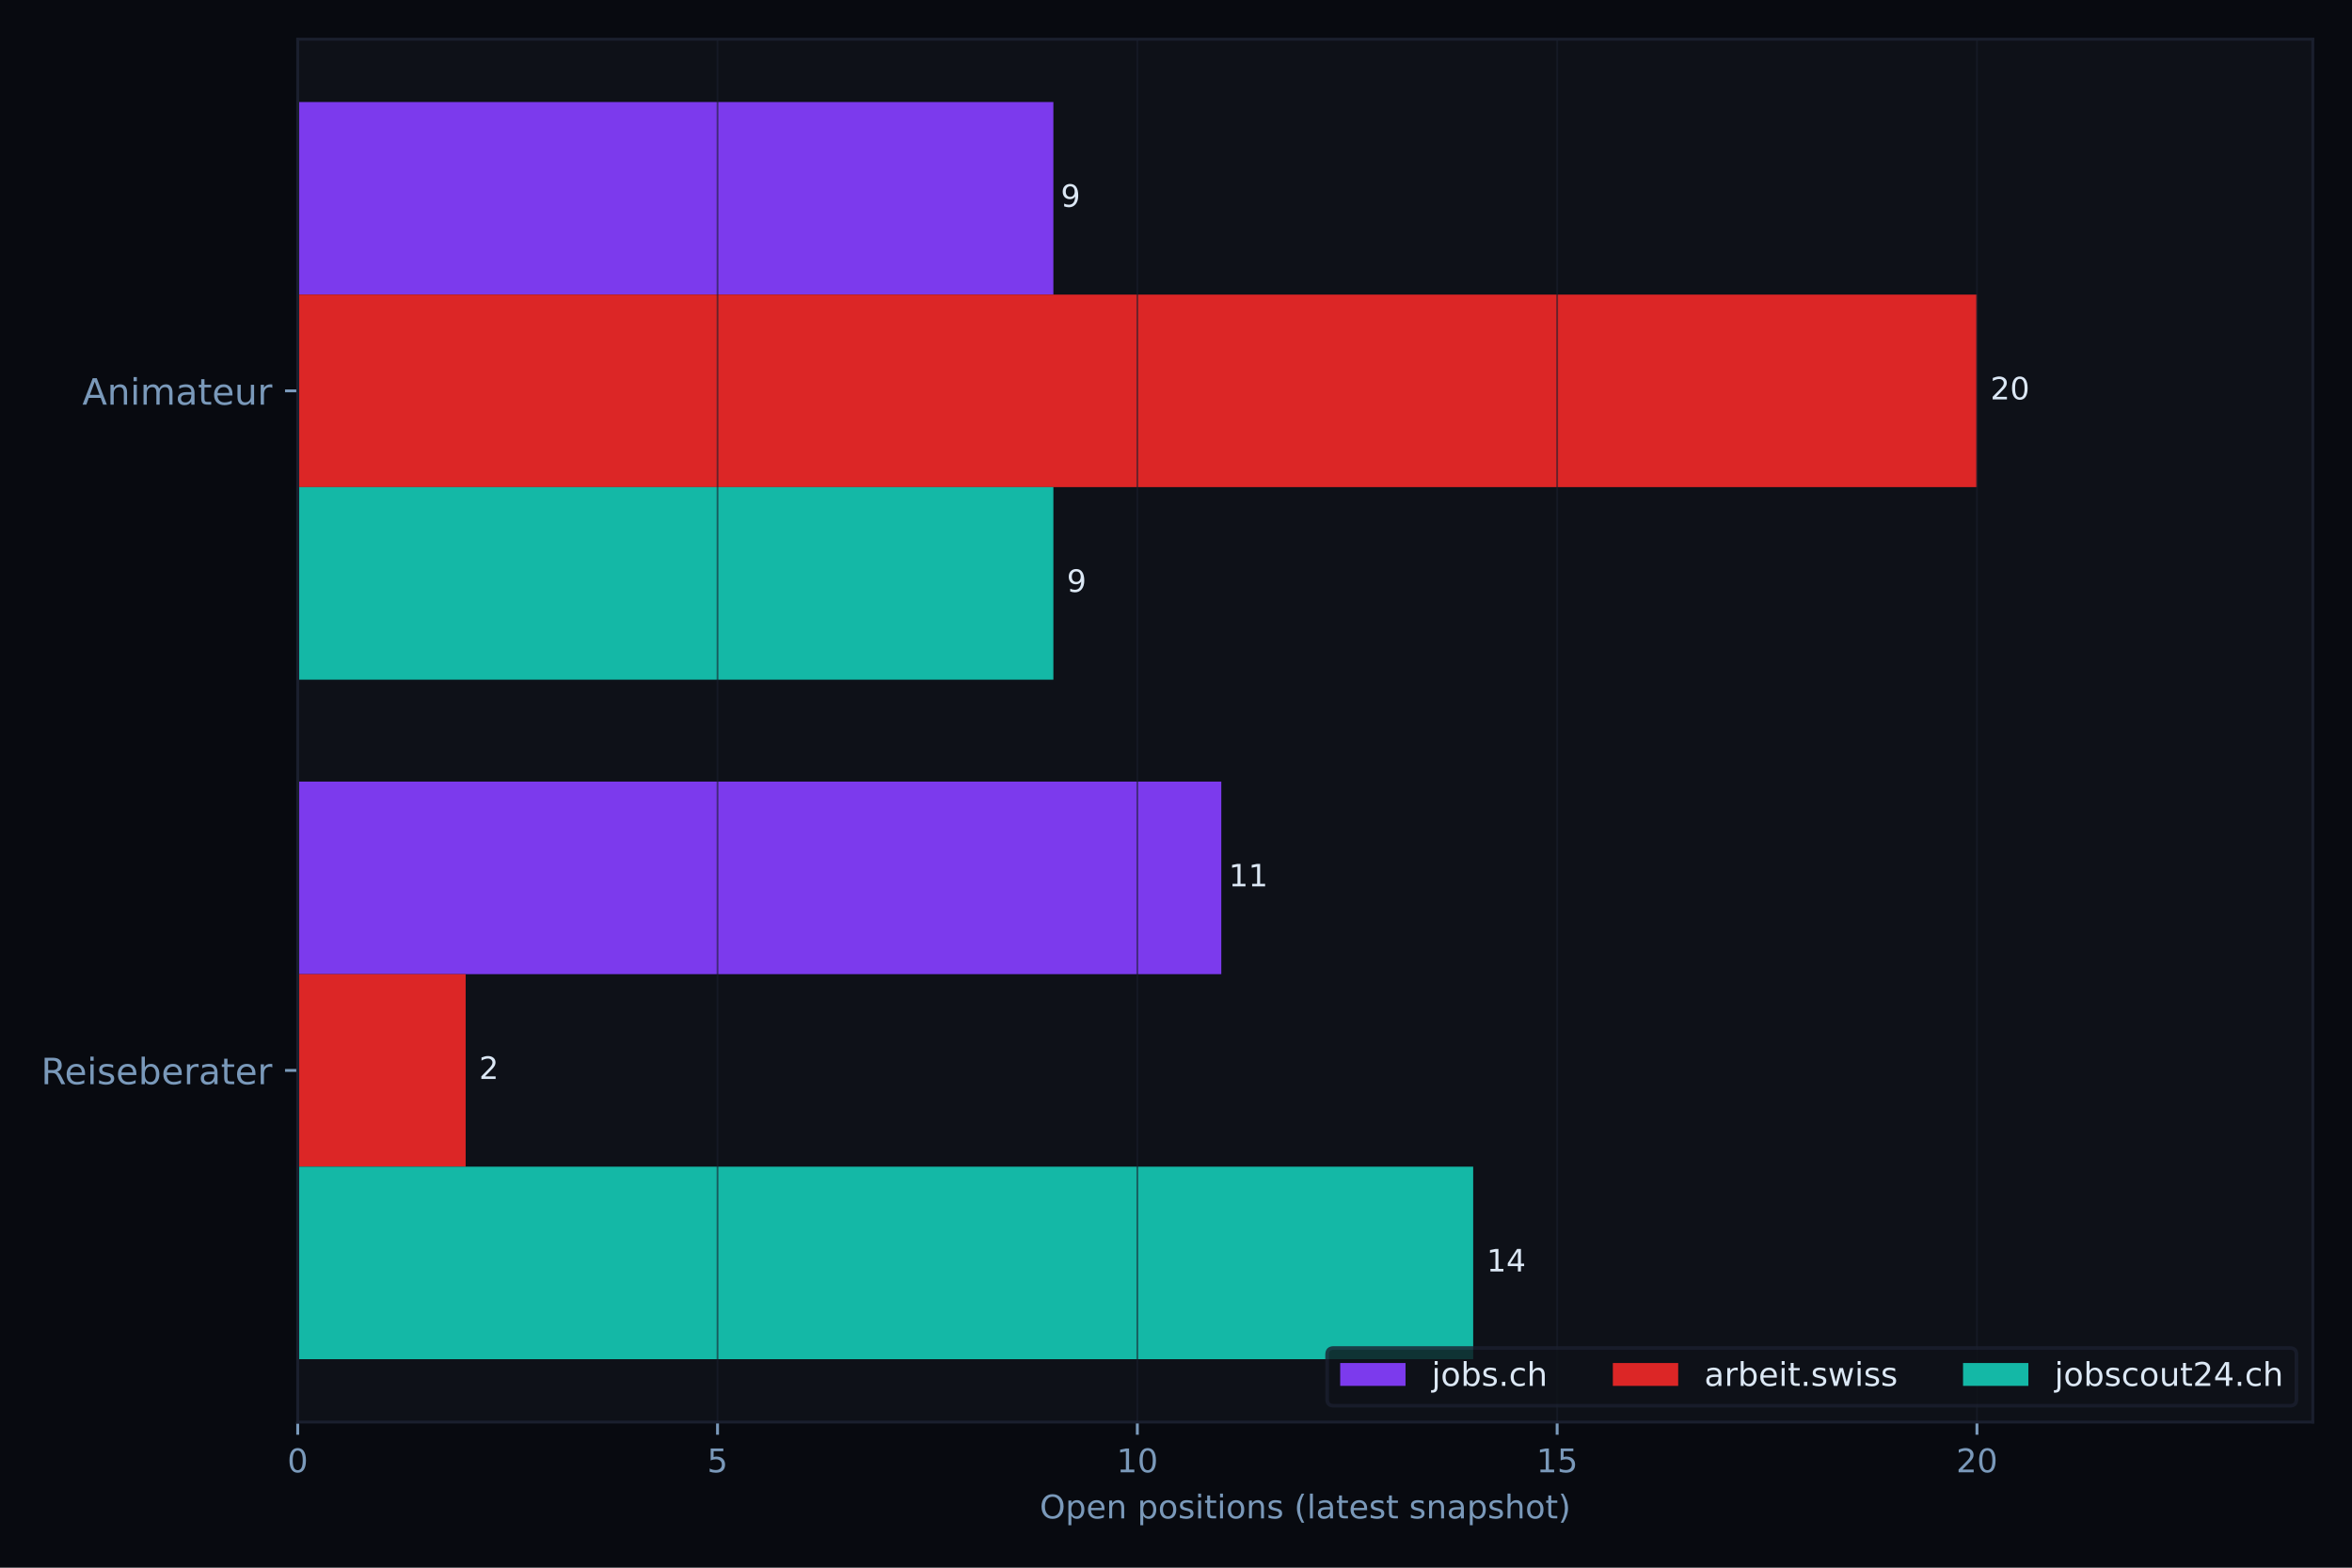
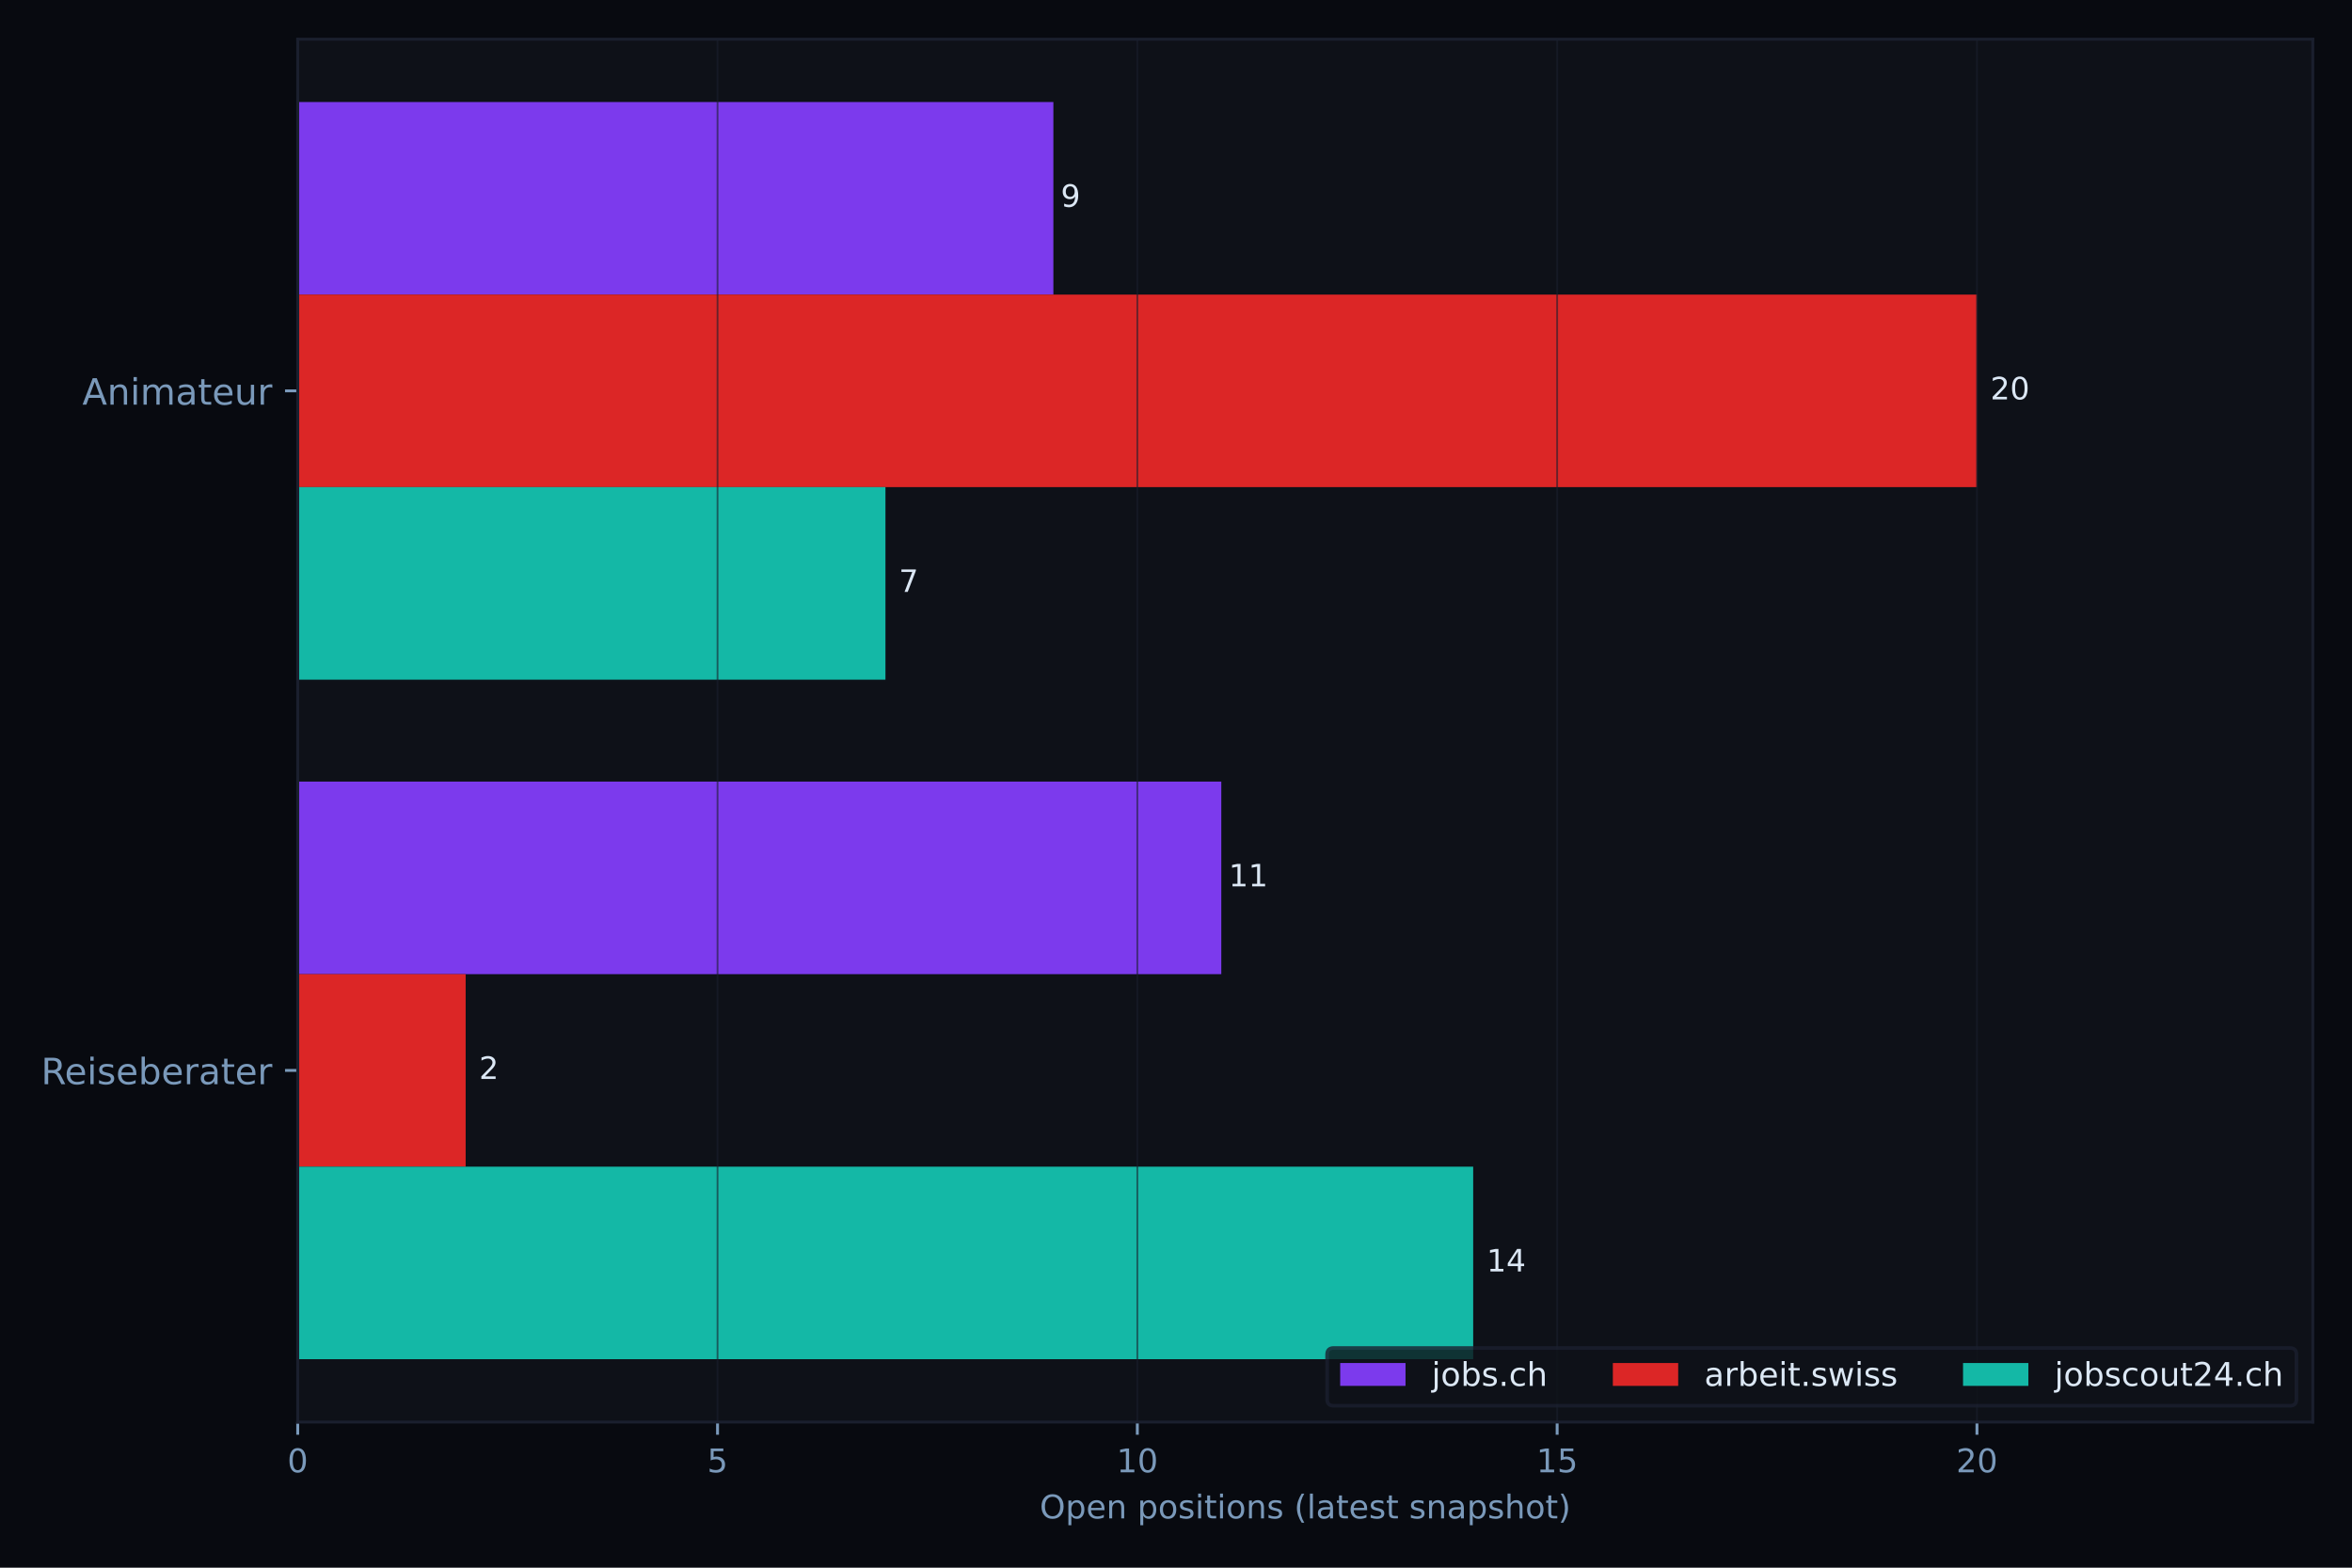
<svg xmlns="http://www.w3.org/2000/svg" xmlns:xlink="http://www.w3.org/1999/xlink" width="648pt" height="432pt" viewBox="0 0 648 432" version="1.1">
  <defs>
    <style type="text/css">*{stroke-linejoin: round; stroke-linecap: butt}</style>
  </defs>
  <g id="figure_1">
    <g id="patch_1">
      <path d="M 0 432  L 648 432  L 648 0  L 0 0  z " style="fill: #080a10" />
    </g>
    <g id="axes_1">
      <g id="patch_2">
        <path d="M 82.027 391.873  L 637.2 391.873  L 637.2 10.8  L 82.027 10.8  z " style="fill: #0e1118" />
      </g>
      <g id="patch_3">
        <path d="M 82.027 28.121  L 290.217 28.121  L 290.217 81.178  L 82.027 81.178  z " clip-path="url(#pba87755cd0)" style="fill: #7c3aed" />
      </g>
      <g id="patch_4">
        <path d="M 82.027 215.381  L 336.481 215.381  L 336.481 268.438  L 82.027 268.438  z " clip-path="url(#pba87755cd0)" style="fill: #7c3aed" />
      </g>
      <g id="patch_5">
        <path d="M 82.027 81.178  L 544.671 81.178  L 544.671 134.235  L 82.027 134.235  z " clip-path="url(#pba87755cd0)" style="fill: #dc2626" />
      </g>
      <g id="patch_6">
        <path d="M 82.027 268.438  L 128.292 268.438  L 128.292 321.494  L 82.027 321.494  z " clip-path="url(#pba87755cd0)" style="fill: #dc2626" />
      </g>
      <g id="patch_7">
-         <path d="M 82.027 134.235  L 290.217 134.235  L 290.217 187.292  L 82.027 187.292  z " clip-path="url(#pba87755cd0)" style="fill: #14b8a6" />
+         <path d="M 82.027 134.235  L 243.953 134.235  L 243.953 187.292  L 82.027 187.292  z " clip-path="url(#pba87755cd0)" style="fill: #14b8a6" />
      </g>
      <g id="patch_8">
        <path d="M 82.027 321.494  L 405.878 321.494  L 405.878 374.551  L 82.027 374.551  z " clip-path="url(#pba87755cd0)" style="fill: #14b8a6" />
      </g>
      <g id="matplotlib.axis_1">
        <g id="xtick_1">
          <g id="line2d_1">
            <path d="M 82.027 391.873  L 82.027 10.8  " clip-path="url(#pba87755cd0)" style="fill: none; stroke: #1a1f2e; stroke-opacity: 0.6; stroke-width: 0.5; stroke-linecap: square" />
          </g>
          <g id="line2d_2">
            <defs>
              <path id="mff3be124f5" d="M 0 0  L 0 3.5  " style="stroke: #7a99ba; stroke-width: 0.8" />
            </defs>
            <g>
              <use xlink:href="#mff3be124f5" x="82.027" y="391.873" style="fill: #7a99ba; stroke: #7a99ba; stroke-width: 0.8" />
            </g>
          </g>
          <g id="text_1">
            <g style="fill: #7a99ba" transform="translate(79.16415 405.7113) scale(0.09 -0.09)">
              <defs>
                <path id="DejaVuSans-30" d="M 2034 4250  Q 1547 4250 1301 3770  Q 1056 3291 1056 2328  Q 1056 1369 1301 889  Q 1547 409 2034 409  Q 2525 409 2770 889  Q 3016 1369 3016 2328  Q 3016 3291 2770 3770  Q 2525 4250 2034 4250  z M 2034 4750  Q 2819 4750 3233 4129  Q 3647 3509 3647 2328  Q 3647 1150 3233 529  Q 2819 -91 2034 -91  Q 1250 -91 836 529  Q 422 1150 422 2328  Q 422 3509 836 4129  Q 1250 4750 2034 4750  z " transform="scale(0.015625)" />
              </defs>
              <use xlink:href="#DejaVuSans-30" />
            </g>
          </g>
        </g>
        <g id="xtick_2">
          <g id="line2d_3">
            <path d="M 197.688 391.873  L 197.688 10.8  " clip-path="url(#pba87755cd0)" style="fill: none; stroke: #1a1f2e; stroke-opacity: 0.6; stroke-width: 0.5; stroke-linecap: square" />
          </g>
          <g id="line2d_4">
            <g>
              <use xlink:href="#mff3be124f5" x="197.688" y="391.873" style="fill: #7a99ba; stroke: #7a99ba; stroke-width: 0.8" />
            </g>
          </g>
          <g id="text_2">
            <g style="fill: #7a99ba" transform="translate(194.8251 405.7113) scale(0.09 -0.09)">
              <defs>
                <path id="DejaVuSans-35" d="M 691 4666  L 3169 4666  L 3169 4134  L 1269 4134  L 1269 2991  Q 1406 3038 1543 3061  Q 1681 3084 1819 3084  Q 2600 3084 3056 2656  Q 3513 2228 3513 1497  Q 3513 744 3044 326  Q 2575 -91 1722 -91  Q 1428 -91 1123 -41  Q 819 9 494 109  L 494 744  Q 775 591 1075 516  Q 1375 441 1709 441  Q 2250 441 2565 725  Q 2881 1009 2881 1497  Q 2881 1984 2565 2268  Q 2250 2553 1709 2553  Q 1456 2553 1204 2497  Q 953 2441 691 2322  L 691 4666  z " transform="scale(0.015625)" />
              </defs>
              <use xlink:href="#DejaVuSans-35" />
            </g>
          </g>
        </g>
        <g id="xtick_3">
          <g id="line2d_5">
            <path d="M 313.349 391.873  L 313.349 10.8  " clip-path="url(#pba87755cd0)" style="fill: none; stroke: #1a1f2e; stroke-opacity: 0.6; stroke-width: 0.5; stroke-linecap: square" />
          </g>
          <g id="line2d_6">
            <g>
              <use xlink:href="#mff3be124f5" x="313.349" y="391.873" style="fill: #7a99ba; stroke: #7a99ba; stroke-width: 0.8" />
            </g>
          </g>
          <g id="text_3">
            <g style="fill: #7a99ba" transform="translate(307.623 405.7113) scale(0.09 -0.09)">
              <defs>
                <path id="DejaVuSans-31" d="M 794 531  L 1825 531  L 1825 4091  L 703 3866  L 703 4441  L 1819 4666  L 2450 4666  L 2450 531  L 3481 531  L 3481 0  L 794 0  L 794 531  z " transform="scale(0.015625)" />
              </defs>
              <use xlink:href="#DejaVuSans-31" />
              <use xlink:href="#DejaVuSans-30" x="63.623" />
            </g>
          </g>
        </g>
        <g id="xtick_4">
          <g id="line2d_7">
            <path d="M 429.01 391.873  L 429.01 10.8  " clip-path="url(#pba87755cd0)" style="fill: none; stroke: #1a1f2e; stroke-opacity: 0.6; stroke-width: 0.5; stroke-linecap: square" />
          </g>
          <g id="line2d_8">
            <g>
              <use xlink:href="#mff3be124f5" x="429.01" y="391.873" style="fill: #7a99ba; stroke: #7a99ba; stroke-width: 0.8" />
            </g>
          </g>
          <g id="text_4">
            <g style="fill: #7a99ba" transform="translate(423.284 405.7113) scale(0.09 -0.09)">
              <use xlink:href="#DejaVuSans-31" />
              <use xlink:href="#DejaVuSans-35" x="63.623" />
            </g>
          </g>
        </g>
        <g id="xtick_5">
          <g id="line2d_9">
            <path d="M 544.671 391.873  L 544.671 10.8  " clip-path="url(#pba87755cd0)" style="fill: none; stroke: #1a1f2e; stroke-opacity: 0.6; stroke-width: 0.5; stroke-linecap: square" />
          </g>
          <g id="line2d_10">
            <g>
              <use xlink:href="#mff3be124f5" x="544.671" y="391.873" style="fill: #7a99ba; stroke: #7a99ba; stroke-width: 0.8" />
            </g>
          </g>
          <g id="text_5">
            <g style="fill: #7a99ba" transform="translate(538.945 405.7113) scale(0.09 -0.09)">
              <defs>
                <path id="DejaVuSans-32" d="M 1228 531  L 3431 531  L 3431 0  L 469 0  L 469 531  Q 828 903 1448 1529  Q 2069 2156 2228 2338  Q 2531 2678 2651 2914  Q 2772 3150 2772 3378  Q 2772 3750 2511 3984  Q 2250 4219 1831 4219  Q 1534 4219 1204 4116  Q 875 4013 500 3803  L 500 4441  Q 881 4594 1212 4672  Q 1544 4750 1819 4750  Q 2544 4750 2975 4387  Q 3406 4025 3406 3419  Q 3406 3131 3298 2873  Q 3191 2616 2906 2266  Q 2828 2175 2409 1742  Q 1991 1309 1228 531  z " transform="scale(0.015625)" />
              </defs>
              <use xlink:href="#DejaVuSans-32" />
              <use xlink:href="#DejaVuSans-30" x="63.623" />
            </g>
          </g>
        </g>
        <g id="text_6">
          <g style="fill: #7a99ba" transform="translate(286.45 418.4216) scale(0.09 -0.09)">
            <defs>
              <path id="DejaVuSans-4f" d="M 2522 4238  Q 1834 4238 1429 3725  Q 1025 3213 1025 2328  Q 1025 1447 1429 934  Q 1834 422 2522 422  Q 3209 422 3611 934  Q 4013 1447 4013 2328  Q 4013 3213 3611 3725  Q 3209 4238 2522 4238  z M 2522 4750  Q 3503 4750 4090 4092  Q 4678 3434 4678 2328  Q 4678 1225 4090 567  Q 3503 -91 2522 -91  Q 1538 -91 948 565  Q 359 1222 359 2328  Q 359 3434 948 4092  Q 1538 4750 2522 4750  z " transform="scale(0.015625)" />
              <path id="DejaVuSans-70" d="M 1159 525  L 1159 -1331  L 581 -1331  L 581 3500  L 1159 3500  L 1159 2969  Q 1341 3281 1617 3432  Q 1894 3584 2278 3584  Q 2916 3584 3314 3078  Q 3713 2572 3713 1747  Q 3713 922 3314 415  Q 2916 -91 2278 -91  Q 1894 -91 1617 61  Q 1341 213 1159 525  z M 3116 1747  Q 3116 2381 2855 2742  Q 2594 3103 2138 3103  Q 1681 3103 1420 2742  Q 1159 2381 1159 1747  Q 1159 1113 1420 752  Q 1681 391 2138 391  Q 2594 391 2855 752  Q 3116 1113 3116 1747  z " transform="scale(0.015625)" />
              <path id="DejaVuSans-65" d="M 3597 1894  L 3597 1613  L 953 1613  Q 991 1019 1311 708  Q 1631 397 2203 397  Q 2534 397 2845 478  Q 3156 559 3463 722  L 3463 178  Q 3153 47 2828 -22  Q 2503 -91 2169 -91  Q 1331 -91 842 396  Q 353 884 353 1716  Q 353 2575 817 3079  Q 1281 3584 2069 3584  Q 2775 3584 3186 3129  Q 3597 2675 3597 1894  z M 3022 2063  Q 3016 2534 2758 2815  Q 2500 3097 2075 3097  Q 1594 3097 1305 2825  Q 1016 2553 972 2059  L 3022 2063  z " transform="scale(0.015625)" />
              <path id="DejaVuSans-6e" d="M 3513 2113  L 3513 0  L 2938 0  L 2938 2094  Q 2938 2591 2744 2837  Q 2550 3084 2163 3084  Q 1697 3084 1428 2787  Q 1159 2491 1159 1978  L 1159 0  L 581 0  L 581 3500  L 1159 3500  L 1159 2956  Q 1366 3272 1645 3428  Q 1925 3584 2291 3584  Q 2894 3584 3203 3211  Q 3513 2838 3513 2113  z " transform="scale(0.015625)" />
              <path id="DejaVuSans-20" transform="scale(0.015625)" />
              <path id="DejaVuSans-6f" d="M 1959 3097  Q 1497 3097 1228 2736  Q 959 2375 959 1747  Q 959 1119 1226 758  Q 1494 397 1959 397  Q 2419 397 2687 759  Q 2956 1122 2956 1747  Q 2956 2369 2687 2733  Q 2419 3097 1959 3097  z M 1959 3584  Q 2709 3584 3137 3096  Q 3566 2609 3566 1747  Q 3566 888 3137 398  Q 2709 -91 1959 -91  Q 1206 -91 779 398  Q 353 888 353 1747  Q 353 2609 779 3096  Q 1206 3584 1959 3584  z " transform="scale(0.015625)" />
              <path id="DejaVuSans-73" d="M 2834 3397  L 2834 2853  Q 2591 2978 2328 3040  Q 2066 3103 1784 3103  Q 1356 3103 1142 2972  Q 928 2841 928 2578  Q 928 2378 1081 2264  Q 1234 2150 1697 2047  L 1894 2003  Q 2506 1872 2764 1633  Q 3022 1394 3022 966  Q 3022 478 2636 193  Q 2250 -91 1575 -91  Q 1294 -91 989 -36  Q 684 19 347 128  L 347 722  Q 666 556 975 473  Q 1284 391 1588 391  Q 1994 391 2212 530  Q 2431 669 2431 922  Q 2431 1156 2273 1281  Q 2116 1406 1581 1522  L 1381 1569  Q 847 1681 609 1914  Q 372 2147 372 2553  Q 372 3047 722 3315  Q 1072 3584 1716 3584  Q 2034 3584 2315 3537  Q 2597 3491 2834 3397  z " transform="scale(0.015625)" />
              <path id="DejaVuSans-69" d="M 603 3500  L 1178 3500  L 1178 0  L 603 0  L 603 3500  z M 603 4863  L 1178 4863  L 1178 4134  L 603 4134  L 603 4863  z " transform="scale(0.015625)" />
              <path id="DejaVuSans-74" d="M 1172 4494  L 1172 3500  L 2356 3500  L 2356 3053  L 1172 3053  L 1172 1153  Q 1172 725 1289 603  Q 1406 481 1766 481  L 2356 481  L 2356 0  L 1766 0  Q 1100 0 847 248  Q 594 497 594 1153  L 594 3053  L 172 3053  L 172 3500  L 594 3500  L 594 4494  L 1172 4494  z " transform="scale(0.015625)" />
              <path id="DejaVuSans-28" d="M 1984 4856  Q 1566 4138 1362 3434  Q 1159 2731 1159 2009  Q 1159 1288 1364 580  Q 1569 -128 1984 -844  L 1484 -844  Q 1016 -109 783 600  Q 550 1309 550 2009  Q 550 2706 781 3412  Q 1013 4119 1484 4856  L 1984 4856  z " transform="scale(0.015625)" />
              <path id="DejaVuSans-6c" d="M 603 4863  L 1178 4863  L 1178 0  L 603 0  L 603 4863  z " transform="scale(0.015625)" />
              <path id="DejaVuSans-61" d="M 2194 1759  Q 1497 1759 1228 1600  Q 959 1441 959 1056  Q 959 750 1161 570  Q 1363 391 1709 391  Q 2188 391 2477 730  Q 2766 1069 2766 1631  L 2766 1759  L 2194 1759  z M 3341 1997  L 3341 0  L 2766 0  L 2766 531  Q 2569 213 2275 61  Q 1981 -91 1556 -91  Q 1019 -91 701 211  Q 384 513 384 1019  Q 384 1609 779 1909  Q 1175 2209 1959 2209  L 2766 2209  L 2766 2266  Q 2766 2663 2505 2880  Q 2244 3097 1772 3097  Q 1472 3097 1187 3025  Q 903 2953 641 2809  L 641 3341  Q 956 3463 1253 3523  Q 1550 3584 1831 3584  Q 2591 3584 2966 3190  Q 3341 2797 3341 1997  z " transform="scale(0.015625)" />
              <path id="DejaVuSans-68" d="M 3513 2113  L 3513 0  L 2938 0  L 2938 2094  Q 2938 2591 2744 2837  Q 2550 3084 2163 3084  Q 1697 3084 1428 2787  Q 1159 2491 1159 1978  L 1159 0  L 581 0  L 581 4863  L 1159 4863  L 1159 2956  Q 1366 3272 1645 3428  Q 1925 3584 2291 3584  Q 2894 3584 3203 3211  Q 3513 2838 3513 2113  z " transform="scale(0.015625)" />
              <path id="DejaVuSans-29" d="M 513 4856  L 1013 4856  Q 1481 4119 1714 3412  Q 1947 2706 1947 2009  Q 1947 1309 1714 600  Q 1481 -109 1013 -844  L 513 -844  Q 928 -128 1133 580  Q 1338 1288 1338 2009  Q 1338 2731 1133 3434  Q 928 4138 513 4856  z " transform="scale(0.015625)" />
            </defs>
            <use xlink:href="#DejaVuSans-4f" />
            <use xlink:href="#DejaVuSans-70" x="78.711" />
            <use xlink:href="#DejaVuSans-65" x="142.188" />
            <use xlink:href="#DejaVuSans-6e" x="203.711" />
            <use xlink:href="#DejaVuSans-20" x="267.09" />
            <use xlink:href="#DejaVuSans-70" x="298.877" />
            <use xlink:href="#DejaVuSans-6f" x="362.354" />
            <use xlink:href="#DejaVuSans-73" x="423.535" />
            <use xlink:href="#DejaVuSans-69" x="475.635" />
            <use xlink:href="#DejaVuSans-74" x="503.418" />
            <use xlink:href="#DejaVuSans-69" x="542.627" />
            <use xlink:href="#DejaVuSans-6f" x="570.41" />
            <use xlink:href="#DejaVuSans-6e" x="631.592" />
            <use xlink:href="#DejaVuSans-73" x="694.971" />
            <use xlink:href="#DejaVuSans-20" x="747.07" />
            <use xlink:href="#DejaVuSans-28" x="778.857" />
            <use xlink:href="#DejaVuSans-6c" x="817.871" />
            <use xlink:href="#DejaVuSans-61" x="845.654" />
            <use xlink:href="#DejaVuSans-74" x="906.934" />
            <use xlink:href="#DejaVuSans-65" x="946.143" />
            <use xlink:href="#DejaVuSans-73" x="1007.666" />
            <use xlink:href="#DejaVuSans-74" x="1059.766" />
            <use xlink:href="#DejaVuSans-20" x="1098.975" />
            <use xlink:href="#DejaVuSans-73" x="1130.762" />
            <use xlink:href="#DejaVuSans-6e" x="1182.861" />
            <use xlink:href="#DejaVuSans-61" x="1246.24" />
            <use xlink:href="#DejaVuSans-70" x="1307.52" />
            <use xlink:href="#DejaVuSans-73" x="1370.996" />
            <use xlink:href="#DejaVuSans-68" x="1423.096" />
            <use xlink:href="#DejaVuSans-6f" x="1486.475" />
            <use xlink:href="#DejaVuSans-74" x="1547.656" />
            <use xlink:href="#DejaVuSans-29" x="1586.865" />
          </g>
        </g>
      </g>
      <g id="matplotlib.axis_2">
        <g id="ytick_1">
          <g id="line2d_11">
            <defs>
              <path id="mdf66c61492" d="M 0 0  L -3.5 0  " style="stroke: #7a99ba; stroke-width: 0.8" />
            </defs>
            <g>
              <use xlink:href="#mdf66c61492" x="82.027" y="107.707" style="fill: #7a99ba; stroke: #7a99ba; stroke-width: 0.8" />
            </g>
          </g>
          <g id="text_7">
            <g style="fill: #7a99ba" transform="translate(22.6804 111.5059) scale(0.1 -0.1)">
              <defs>
                <path id="DejaVuSans-41" d="M 2188 4044  L 1331 1722  L 3047 1722  L 2188 4044  z M 1831 4666  L 2547 4666  L 4325 0  L 3669 0  L 3244 1197  L 1141 1197  L 716 0  L 50 0  L 1831 4666  z " transform="scale(0.015625)" />
                <path id="DejaVuSans-6d" d="M 3328 2828  Q 3544 3216 3844 3400  Q 4144 3584 4550 3584  Q 5097 3584 5394 3201  Q 5691 2819 5691 2113  L 5691 0  L 5113 0  L 5113 2094  Q 5113 2597 4934 2840  Q 4756 3084 4391 3084  Q 3944 3084 3684 2787  Q 3425 2491 3425 1978  L 3425 0  L 2847 0  L 2847 2094  Q 2847 2600 2669 2842  Q 2491 3084 2119 3084  Q 1678 3084 1418 2786  Q 1159 2488 1159 1978  L 1159 0  L 581 0  L 581 3500  L 1159 3500  L 1159 2956  Q 1356 3278 1631 3431  Q 1906 3584 2284 3584  Q 2666 3584 2933 3390  Q 3200 3197 3328 2828  z " transform="scale(0.015625)" />
                <path id="DejaVuSans-75" d="M 544 1381  L 544 3500  L 1119 3500  L 1119 1403  Q 1119 906 1312 657  Q 1506 409 1894 409  Q 2359 409 2629 706  Q 2900 1003 2900 1516  L 2900 3500  L 3475 3500  L 3475 0  L 2900 0  L 2900 538  Q 2691 219 2414 64  Q 2138 -91 1772 -91  Q 1169 -91 856 284  Q 544 659 544 1381  z M 1991 3584  L 1991 3584  z " transform="scale(0.015625)" />
                <path id="DejaVuSans-72" d="M 2631 2963  Q 2534 3019 2420 3045  Q 2306 3072 2169 3072  Q 1681 3072 1420 2755  Q 1159 2438 1159 1844  L 1159 0  L 581 0  L 581 3500  L 1159 3500  L 1159 2956  Q 1341 3275 1631 3429  Q 1922 3584 2338 3584  Q 2397 3584 2469 3576  Q 2541 3569 2628 3553  L 2631 2963  z " transform="scale(0.015625)" />
              </defs>
              <use xlink:href="#DejaVuSans-41" />
              <use xlink:href="#DejaVuSans-6e" x="68.408" />
              <use xlink:href="#DejaVuSans-69" x="131.787" />
              <use xlink:href="#DejaVuSans-6d" x="159.57" />
              <use xlink:href="#DejaVuSans-61" x="256.982" />
              <use xlink:href="#DejaVuSans-74" x="318.262" />
              <use xlink:href="#DejaVuSans-65" x="357.471" />
              <use xlink:href="#DejaVuSans-75" x="418.994" />
              <use xlink:href="#DejaVuSans-72" x="482.373" />
            </g>
          </g>
        </g>
        <g id="ytick_2">
          <g id="line2d_12">
            <g>
              <use xlink:href="#mdf66c61492" x="82.027" y="294.966" style="fill: #7a99ba; stroke: #7a99ba; stroke-width: 0.8" />
            </g>
          </g>
          <g id="text_8">
            <g style="fill: #7a99ba" transform="translate(11.31009 298.7652) scale(0.1 -0.1)">
              <defs>
                <path id="DejaVuSans-52" d="M 2841 2188  Q 3044 2119 3236 1894  Q 3428 1669 3622 1275  L 4263 0  L 3584 0  L 2988 1197  Q 2756 1666 2539 1819  Q 2322 1972 1947 1972  L 1259 1972  L 1259 0  L 628 0  L 628 4666  L 2053 4666  Q 2853 4666 3247 4331  Q 3641 3997 3641 3322  Q 3641 2881 3436 2590  Q 3231 2300 2841 2188  z M 1259 4147  L 1259 2491  L 2053 2491  Q 2509 2491 2742 2702  Q 2975 2913 2975 3322  Q 2975 3731 2742 3939  Q 2509 4147 2053 4147  L 1259 4147  z " transform="scale(0.015625)" />
                <path id="DejaVuSans-62" d="M 3116 1747  Q 3116 2381 2855 2742  Q 2594 3103 2138 3103  Q 1681 3103 1420 2742  Q 1159 2381 1159 1747  Q 1159 1113 1420 752  Q 1681 391 2138 391  Q 2594 391 2855 752  Q 3116 1113 3116 1747  z M 1159 2969  Q 1341 3281 1617 3432  Q 1894 3584 2278 3584  Q 2916 3584 3314 3078  Q 3713 2572 3713 1747  Q 3713 922 3314 415  Q 2916 -91 2278 -91  Q 1894 -91 1617 61  Q 1341 213 1159 525  L 1159 0  L 581 0  L 581 4863  L 1159 4863  L 1159 2969  z " transform="scale(0.015625)" />
              </defs>
              <use xlink:href="#DejaVuSans-52" />
              <use xlink:href="#DejaVuSans-65" x="64.982" />
              <use xlink:href="#DejaVuSans-69" x="126.506" />
              <use xlink:href="#DejaVuSans-73" x="154.289" />
              <use xlink:href="#DejaVuSans-65" x="206.389" />
              <use xlink:href="#DejaVuSans-62" x="267.912" />
              <use xlink:href="#DejaVuSans-65" x="331.389" />
              <use xlink:href="#DejaVuSans-72" x="392.912" />
              <use xlink:href="#DejaVuSans-61" x="434.025" />
              <use xlink:href="#DejaVuSans-74" x="495.305" />
              <use xlink:href="#DejaVuSans-65" x="534.514" />
              <use xlink:href="#DejaVuSans-72" x="596.037" />
            </g>
          </g>
        </g>
      </g>
      <g id="patch_9">
        <path d="M 82.027 391.873  L 82.027 10.8  " style="fill: none; stroke: #1a1f2e; stroke-width: 0.8; stroke-linejoin: miter; stroke-linecap: square" />
      </g>
      <g id="patch_10">
        <path d="M 637.2 391.873  L 637.2 10.8  " style="fill: none; stroke: #1a1f2e; stroke-width: 0.8; stroke-linejoin: miter; stroke-linecap: square" />
      </g>
      <g id="patch_11">
        <path d="M 82.027 391.873  L 637.2 391.873  " style="fill: none; stroke: #1a1f2e; stroke-width: 0.8; stroke-linejoin: miter; stroke-linecap: square" />
      </g>
      <g id="patch_12">
        <path d="M 82.027 10.8  L 637.2 10.8  " style="fill: none; stroke: #1a1f2e; stroke-width: 0.8; stroke-linejoin: miter; stroke-linecap: square" />
      </g>
      <g id="text_9">
        <g style="fill: #dce8f5" transform="translate(292.2527 56.99536) scale(0.085 -0.085)">
          <defs>
            <path id="DejaVuSans-39" d="M 703 97  L 703 672  Q 941 559 1184 500  Q 1428 441 1663 441  Q 2288 441 2617 861  Q 2947 1281 2994 2138  Q 2813 1869 2534 1725  Q 2256 1581 1919 1581  Q 1219 1581 811 2004  Q 403 2428 403 3163  Q 403 3881 828 4315  Q 1253 4750 1959 4750  Q 2769 4750 3195 4129  Q 3622 3509 3622 2328  Q 3622 1225 3098 567  Q 2575 -91 1691 -91  Q 1453 -91 1209 -44  Q 966 3 703 97  z M 1959 2075  Q 2384 2075 2632 2365  Q 2881 2656 2881 3163  Q 2881 3666 2632 3958  Q 2384 4250 1959 4250  Q 1534 4250 1286 3958  Q 1038 3666 1038 3163  Q 1038 2656 1286 2365  Q 1534 2075 1959 2075  z " transform="scale(0.015625)" />
          </defs>
          <use xlink:href="#DejaVuSans-39" />
        </g>
      </g>
      <g id="text_10">
        <g style="fill: #dce8f5" transform="translate(338.5171 244.2547) scale(0.085 -0.085)">
          <use xlink:href="#DejaVuSans-31" />
          <use xlink:href="#DejaVuSans-31" x="63.623" />
        </g>
      </g>
      <g id="text_11">
        <g style="fill: #dce8f5" transform="translate(548.3724 110.0522) scale(0.085 -0.085)">
          <use xlink:href="#DejaVuSans-32" />
          <use xlink:href="#DejaVuSans-30" x="63.623" />
        </g>
      </g>
      <g id="text_12">
        <g style="fill: #dce8f5" transform="translate(131.9928 297.3115) scale(0.085 -0.085)">
          <use xlink:href="#DejaVuSans-32" />
        </g>
      </g>
      <g id="text_13">
-         <g style="fill: #dce8f5" transform="translate(293.9182 163.109) scale(0.085 -0.085)">
-           <use xlink:href="#DejaVuSans-39" />
+         <g style="fill: #dce8f5" transform="translate(247.6538 163.109) scale(0.085 -0.085)">
+           <defs>
+             <path id="DejaVuSans-37" d="M 525 4666  L 3525 4666  L 3525 4397  L 1831 0  L 1172 0  L 2766 4134  L 525 4134  L 525 4666  z " transform="scale(0.015625)" />
+           </defs>
+           <use xlink:href="#DejaVuSans-37" />
        </g>
      </g>
      <g id="text_14">
        <g style="fill: #dce8f5" transform="translate(409.5792 350.3683) scale(0.085 -0.085)">
          <defs>
            <path id="DejaVuSans-34" d="M 2419 4116  L 825 1625  L 2419 1625  L 2419 4116  z M 2253 4666  L 3047 4666  L 3047 1625  L 3713 1625  L 3713 1100  L 3047 1100  L 3047 0  L 2419 0  L 2419 1100  L 313 1100  L 313 1709  L 2253 4666  z " transform="scale(0.015625)" />
          </defs>
          <use xlink:href="#DejaVuSans-31" />
          <use xlink:href="#DejaVuSans-34" x="63.623" />
        </g>
      </g>
      <g id="legend_1">
        <g id="patch_13">
          <path d="M 367.435 387.373  L 630.9 387.373  Q 632.7 387.373 632.7 385.573  L 632.7 373.262  Q 632.7 371.462 630.9 371.462  L 367.435 371.462  Q 365.635 371.462 365.635 373.262  L 365.635 385.573  Q 365.635 387.373 367.435 387.373  z " style="fill: #0e1118; opacity: 0.8; stroke: #1a1f2e; stroke-linejoin: miter" />
        </g>
        <g id="patch_14">
          <path d="M 369.235 381.901  L 387.235 381.901  L 387.235 375.601  L 369.235 375.601  z " style="fill: #7c3aed" />
        </g>
        <g id="text_15">
          <g style="fill: #dce8f5" transform="translate(394.4348 381.901) scale(0.09 -0.09)">
            <defs>
              <path id="DejaVuSans-6a" d="M 603 3500  L 1178 3500  L 1178 -63  Q 1178 -731 923 -1031  Q 669 -1331 103 -1331  L -116 -1331  L -116 -844  L 38 -844  Q 366 -844 484 -692  Q 603 -541 603 -63  L 603 3500  z M 603 4863  L 1178 4863  L 1178 4134  L 603 4134  L 603 4863  z " transform="scale(0.015625)" />
              <path id="DejaVuSans-2e" d="M 684 794  L 1344 794  L 1344 0  L 684 0  L 684 794  z " transform="scale(0.015625)" />
              <path id="DejaVuSans-63" d="M 3122 3366  L 3122 2828  Q 2878 2963 2633 3030  Q 2388 3097 2138 3097  Q 1578 3097 1268 2742  Q 959 2388 959 1747  Q 959 1106 1268 751  Q 1578 397 2138 397  Q 2388 397 2633 464  Q 2878 531 3122 666  L 3122 134  Q 2881 22 2623 -34  Q 2366 -91 2075 -91  Q 1284 -91 818 406  Q 353 903 353 1747  Q 353 2603 823 3093  Q 1294 3584 2113 3584  Q 2378 3584 2631 3529  Q 2884 3475 3122 3366  z " transform="scale(0.015625)" />
            </defs>
            <use xlink:href="#DejaVuSans-6a" />
            <use xlink:href="#DejaVuSans-6f" x="27.783" />
            <use xlink:href="#DejaVuSans-62" x="88.965" />
            <use xlink:href="#DejaVuSans-73" x="152.441" />
            <use xlink:href="#DejaVuSans-2e" x="204.541" />
            <use xlink:href="#DejaVuSans-63" x="236.328" />
            <use xlink:href="#DejaVuSans-68" x="291.309" />
          </g>
        </g>
        <g id="patch_15">
          <path d="M 444.357 381.901  L 462.357 381.901  L 462.357 375.601  L 444.357 375.601  z " style="fill: #dc2626" />
        </g>
        <g id="text_16">
          <g style="fill: #dce8f5" transform="translate(469.5567 381.901) scale(0.09 -0.09)">
            <defs>
              <path id="DejaVuSans-77" d="M 269 3500  L 844 3500  L 1563 769  L 2278 3500  L 2956 3500  L 3675 769  L 4391 3500  L 4966 3500  L 4050 0  L 3372 0  L 2619 2869  L 1863 0  L 1184 0  L 269 3500  z " transform="scale(0.015625)" />
            </defs>
            <use xlink:href="#DejaVuSans-61" />
            <use xlink:href="#DejaVuSans-72" x="61.279" />
            <use xlink:href="#DejaVuSans-62" x="102.393" />
            <use xlink:href="#DejaVuSans-65" x="165.869" />
            <use xlink:href="#DejaVuSans-69" x="227.393" />
            <use xlink:href="#DejaVuSans-74" x="255.176" />
            <use xlink:href="#DejaVuSans-2e" x="294.385" />
            <use xlink:href="#DejaVuSans-73" x="326.172" />
            <use xlink:href="#DejaVuSans-77" x="378.271" />
            <use xlink:href="#DejaVuSans-69" x="460.059" />
            <use xlink:href="#DejaVuSans-73" x="487.842" />
            <use xlink:href="#DejaVuSans-73" x="539.941" />
          </g>
        </g>
        <g id="patch_16">
          <path d="M 540.838 381.901  L 558.838 381.901  L 558.838 375.601  L 540.838 375.601  z " style="fill: #14b8a6" />
        </g>
        <g id="text_17">
          <g style="fill: #dce8f5" transform="translate(566.0381 381.901) scale(0.09 -0.09)">
            <use xlink:href="#DejaVuSans-6a" />
            <use xlink:href="#DejaVuSans-6f" x="27.783" />
            <use xlink:href="#DejaVuSans-62" x="88.965" />
            <use xlink:href="#DejaVuSans-73" x="152.441" />
            <use xlink:href="#DejaVuSans-63" x="204.541" />
            <use xlink:href="#DejaVuSans-6f" x="259.521" />
            <use xlink:href="#DejaVuSans-75" x="320.703" />
            <use xlink:href="#DejaVuSans-74" x="384.082" />
            <use xlink:href="#DejaVuSans-32" x="423.291" />
            <use xlink:href="#DejaVuSans-34" x="486.914" />
            <use xlink:href="#DejaVuSans-2e" x="550.537" />
            <use xlink:href="#DejaVuSans-63" x="582.324" />
            <use xlink:href="#DejaVuSans-68" x="637.305" />
          </g>
        </g>
      </g>
    </g>
  </g>
  <defs>
    <clipPath id="pba87755cd0">
      <rect x="82.027" y="10.8" width="555.173" height="381.073" />
    </clipPath>
  </defs>
</svg>
